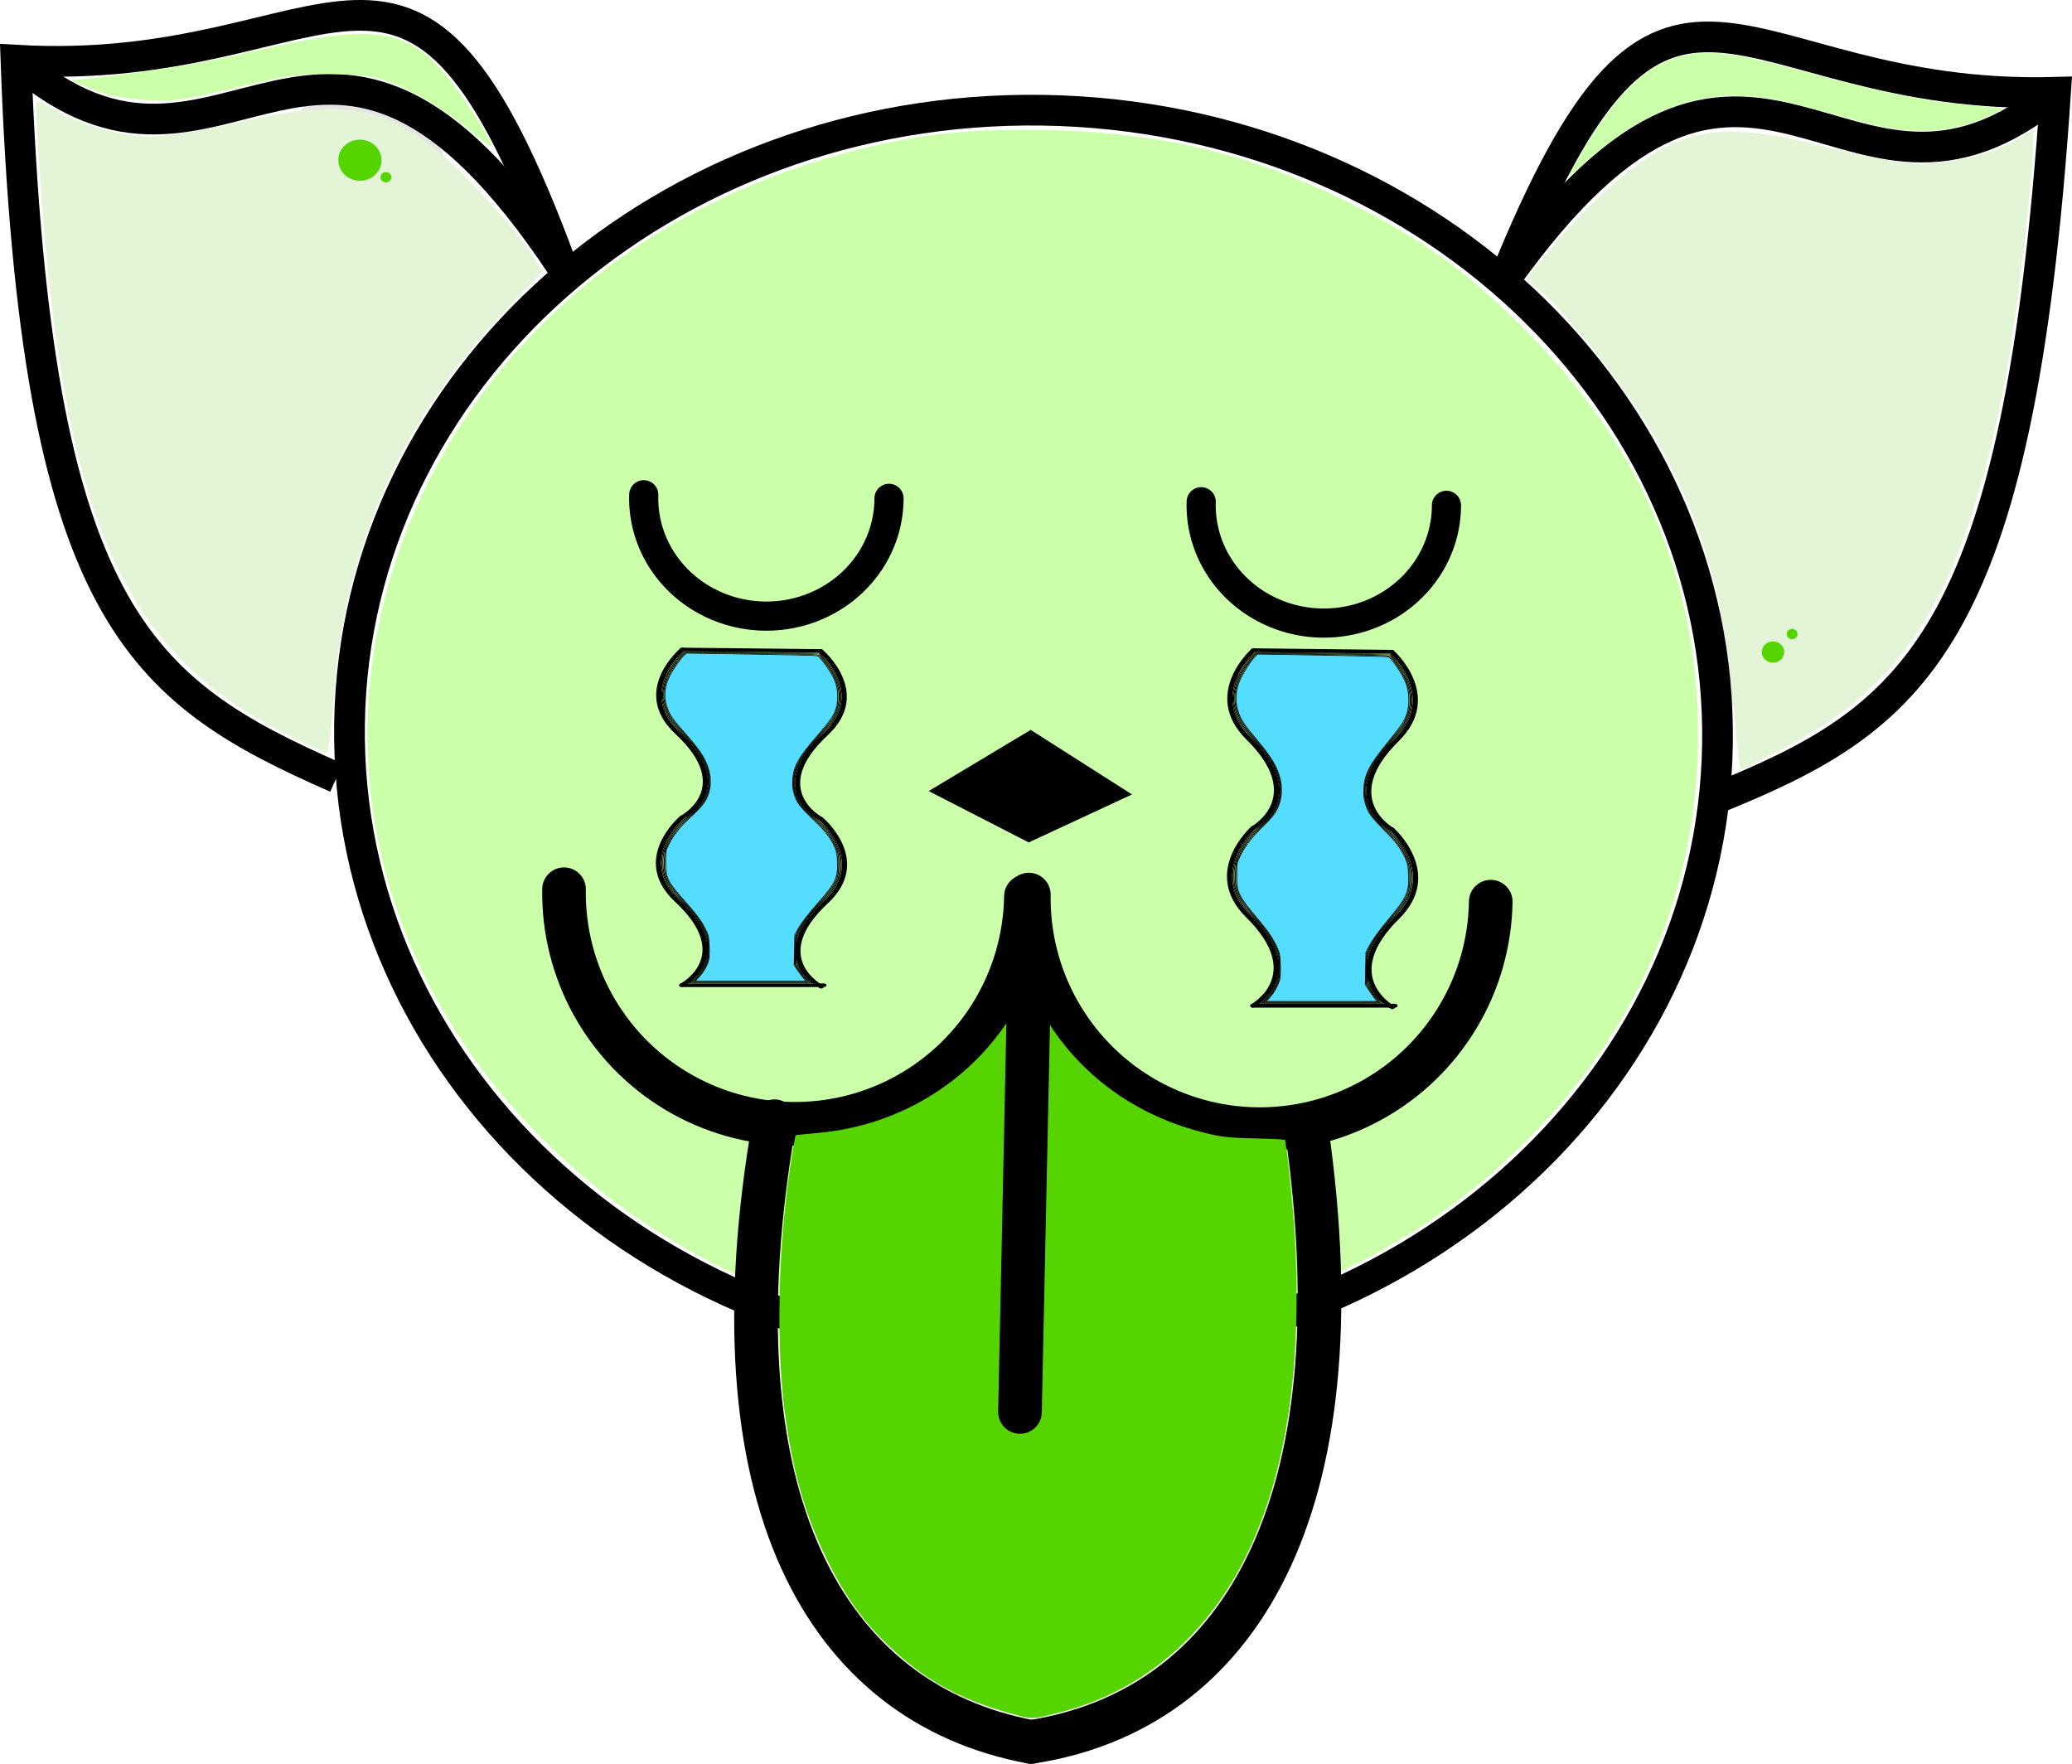
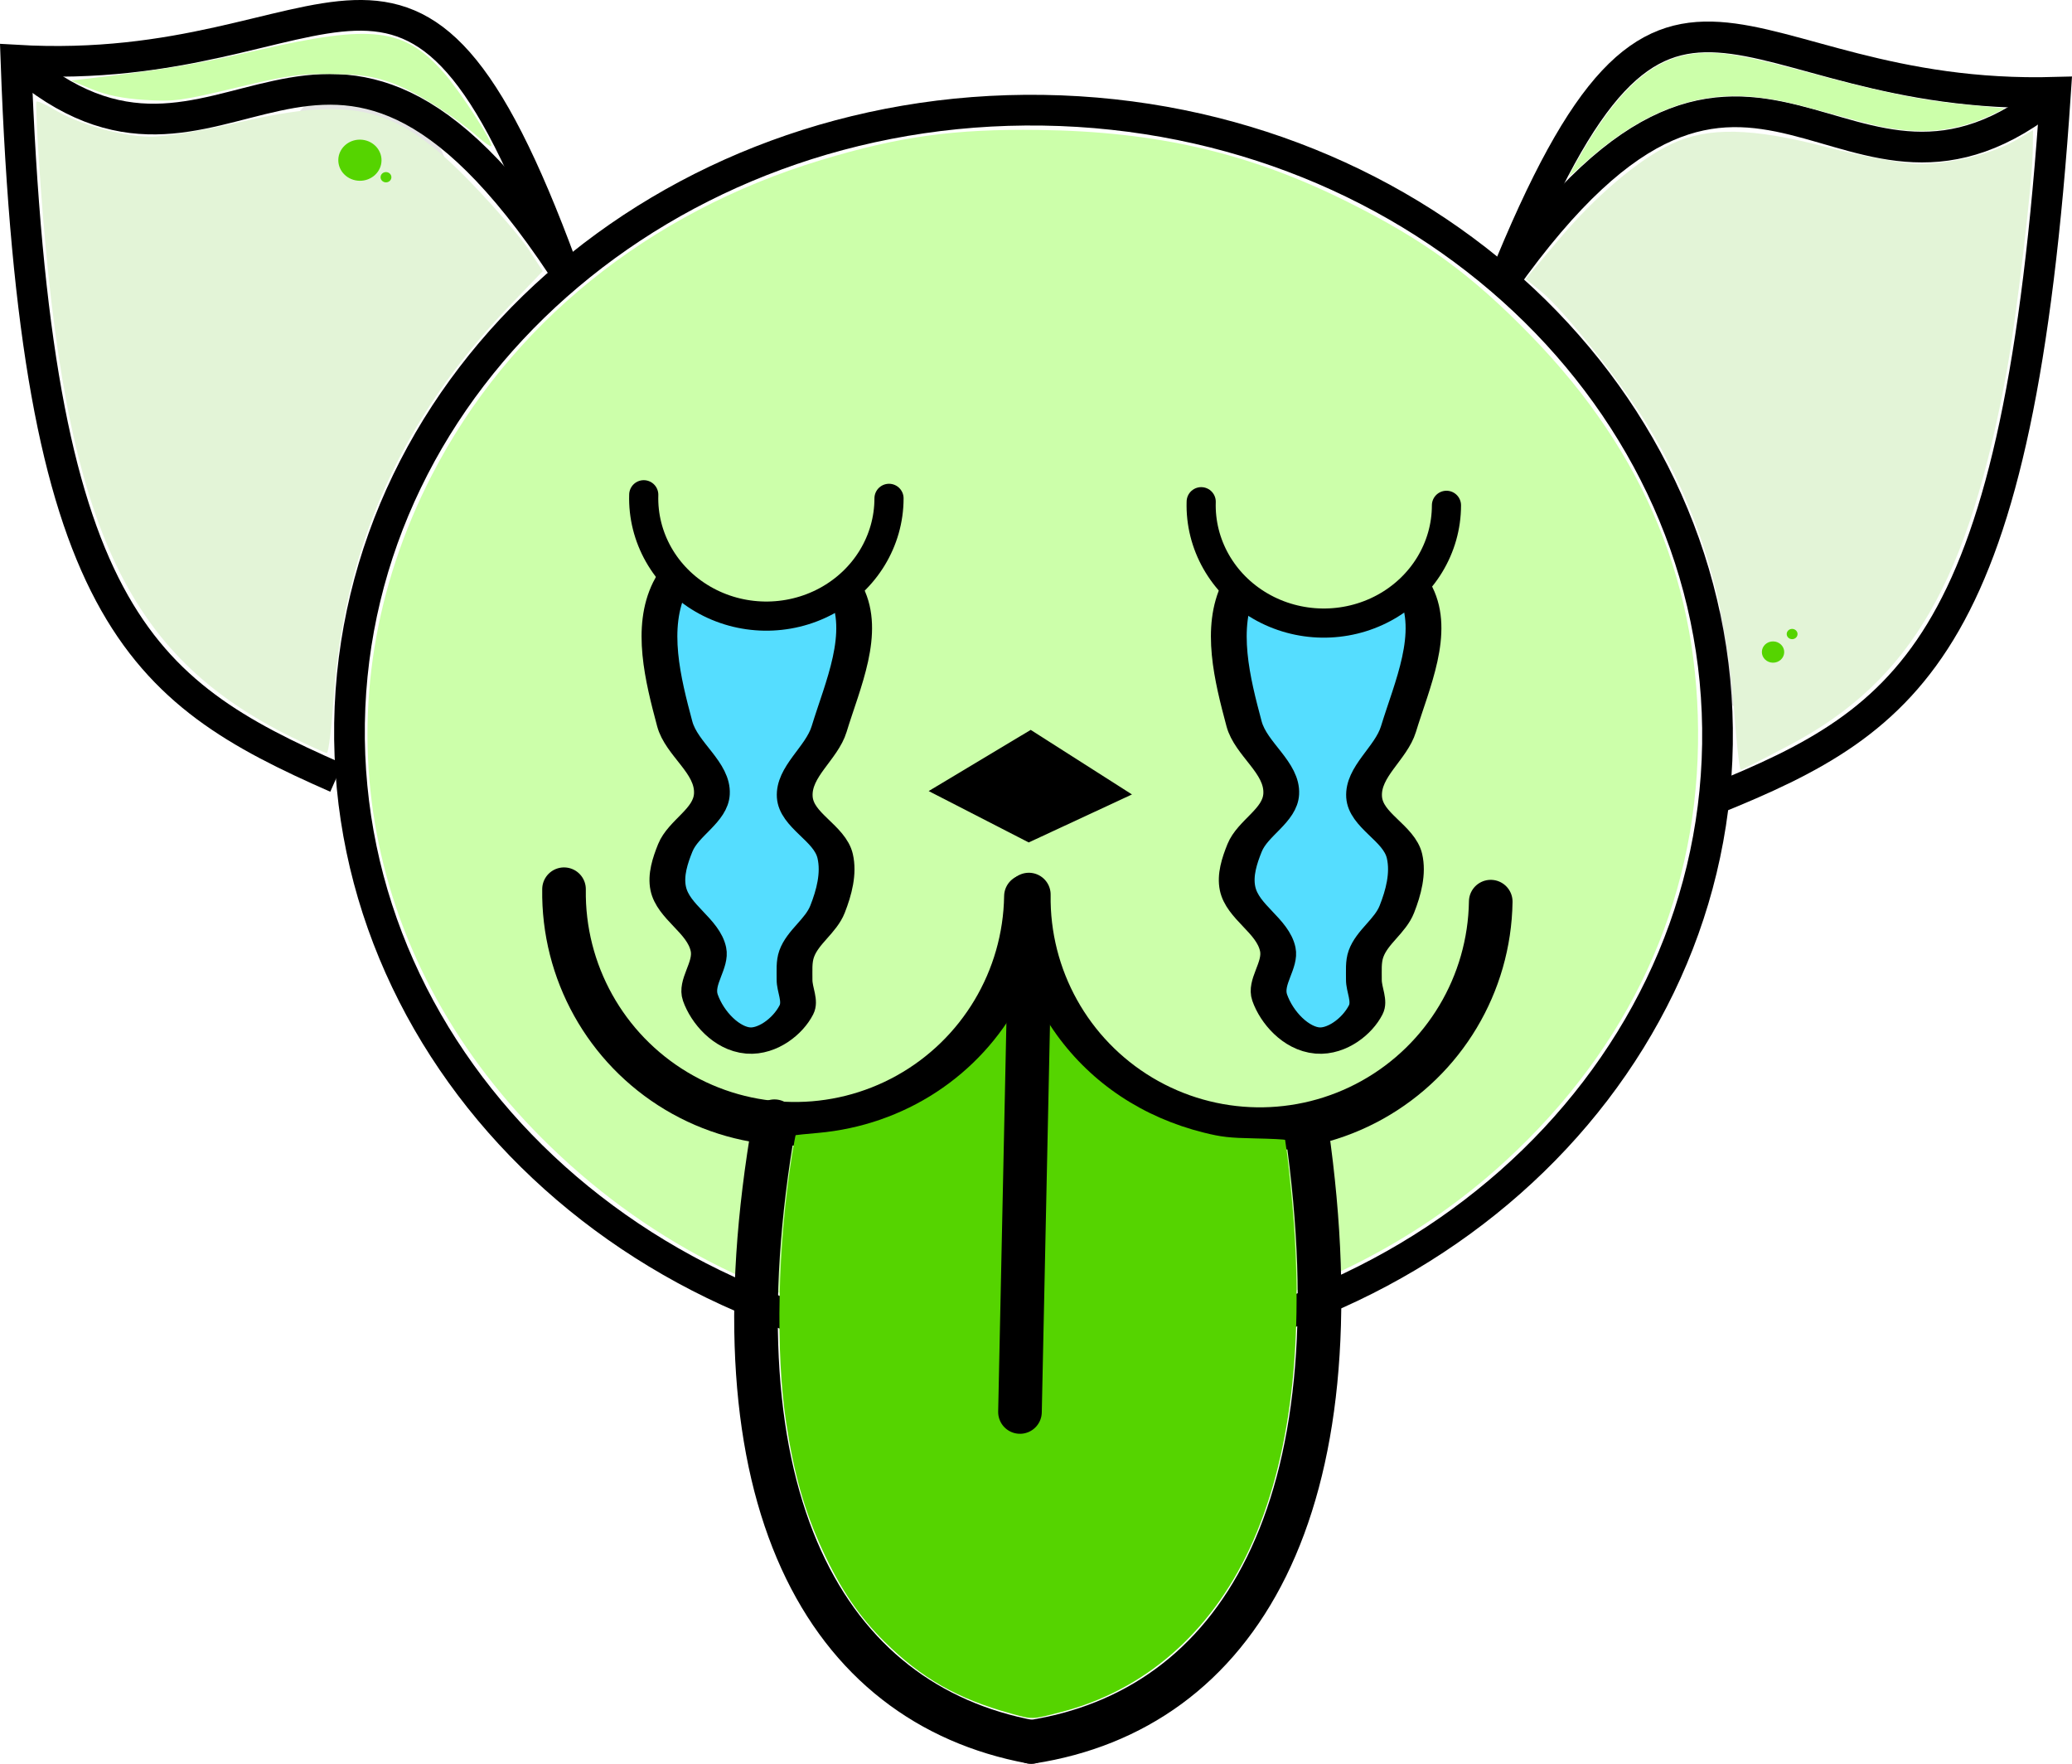
<svg xmlns="http://www.w3.org/2000/svg" width="107.13mm" height="91.177mm" viewBox="0 0 107.13 91.177" version="1.1" id="svg1">
  <defs id="defs1" />
  <g id="layer1" transform="translate(238.7592,-3.941021)">
    <flowRoot xml:space="preserve" id="flowRoot853" style="font-style:normal;font-variant:normal;font-weight:normal;font-stretch:normal;font-size:40px;line-height:0.5;font-family:'1960s Hippie';-inkscape-font-specification:'1960s Hippie';letter-spacing:0px;word-spacing:0px" transform="matrix(0.2645833,0,0,0.2645833,-112.9771,-29.10417)">
      <flowRegion id="flowRegion855">
        <rect id="rect857" width="274.571" height="200.127" x="33.838" y="87.649" />
      </flowRegion>
      <flowPara id="flowPara859" />
    </flowRoot>
    <path style="fill:#e3f4d7;fill-opacity:1;stroke:none;stroke-width:4.102;stroke-linecap:round;stroke-linejoin:bevel;stroke-miterlimit:4;stroke-dasharray:none;stroke-dashoffset:0;stroke-opacity:1" d="" id="path1204" transform="matrix(0.2645833,0,0,0.2645833,-107.706,-25.08613)" />
    <g id="g1942">
      <g transform="translate(-2.978565,2.363323)" id="g1857" />
      <g id="g2183">
        <g transform="rotate(0.8781351,-100.7076,-2592.025)" id="g1843-5" style="stroke:#e5e5e5;stroke-width:5.821;stroke-miterlimit:4;stroke-dasharray:none;stroke-opacity:1">
          <g id="g1345-4" transform="matrix(1.196076,0,0,1.196076,20.62541,-77.56959)" style="stroke:#e5e5e5;stroke-width:4.867;stroke-miterlimit:4;stroke-dasharray:none;stroke-opacity:1">
            <ellipse ry="0.222" rx="0.234" cy="95.875" cx="-105.706" id="path1238-1-4-8-9" style="fill:#55d400;fill-opacity:1;stroke:#e5e5e5;stroke-width:4.867;stroke-linecap:round;stroke-linejoin:bevel;stroke-miterlimit:4;stroke-dasharray:none;stroke-dashoffset:0;stroke-opacity:1" />
            <ellipse ry="0.46" rx="0.483" cy="96.666" cx="-106.519" id="path1238-1-4-9-7-2" style="fill:#55d400;fill-opacity:1;stroke:#e5e5e5;stroke-width:4.867;stroke-linecap:round;stroke-linejoin:bevel;stroke-miterlimit:4;stroke-dasharray:none;stroke-dashoffset:0;stroke-opacity:1" />
          </g>
          <g id="g1345-0-5" transform="matrix(1.196076,0,0,1.196076,-52.431,-100.0673)" style="stroke:#e5e5e5;stroke-width:4.867;stroke-miterlimit:4;stroke-dasharray:none;stroke-opacity:1">
            <ellipse ry="0.889" rx="0.934" cy="95.157" cx="-106.844" id="path1238-1-5-4-7" style="fill:#55d400;fill-opacity:1;stroke:#e5e5e5;stroke-width:4.867;stroke-linecap:round;stroke-linejoin:bevel;stroke-miterlimit:4;stroke-dasharray:none;stroke-dashoffset:0;stroke-opacity:1" />
            <ellipse ry="0.222" rx="0.234" cy="95.875" cx="-105.706" id="path1238-1-4-8-8-4" style="fill:#55d400;fill-opacity:1;stroke:#e5e5e5;stroke-width:4.867;stroke-linecap:round;stroke-linejoin:bevel;stroke-miterlimit:4;stroke-dasharray:none;stroke-dashoffset:0;stroke-opacity:1" />
          </g>
        </g>
        <path style="fill:#e3f4d7;fill-opacity:1;stroke:none;stroke-width:1.535;stroke-linecap:round;stroke-linejoin:bevel;stroke-miterlimit:4;stroke-dasharray:none;stroke-dashoffset:0;stroke-opacity:1" d="m -149.129,40.339 c -0.402,-5.422 -1.818,-10.056 -4.366,-14.289 -1.336,-2.219 -4.416,-6.101 -5.593,-7.05 l -0.789,-0.636 1.7,-2.021 c 1.915,-2.276 4.127,-4.153 5.848,-4.964 1.879,-0.885 4.159,-0.839 7.993,0.162 1.776,0.463 3.902,0.853 4.726,0.865 1.686,0.026 3.874,-0.506 5.128,-1.246 l 0.839,-0.495 -0.017,1.136 c -0.025,1.651 -0.851,8.62 -1.338,11.293 -1.987,10.905 -4.945,16.022 -11.18,19.336 -1.351,0.718 -2.511,1.305 -2.578,1.304 -0.067,-0.001 -0.235,-1.529 -0.373,-3.395 z" id="path1186" />
        <path style="fill:#e3f4d7;fill-opacity:1;stroke:none;stroke-width:1.535;stroke-linecap:round;stroke-linejoin:bevel;stroke-miterlimit:4;stroke-dasharray:none;stroke-dashoffset:0;stroke-opacity:1" d="m -223.646,42.064 c -8.666,-4.263 -11.744,-11.006 -13.012,-28.501 -0.17,-2.352 -0.268,-4.316 -0.217,-4.366 0.051,-0.05 0.478,0.141 0.949,0.423 1.248,0.749 3.431,1.364 4.925,1.387 0.717,0.011 2.744,-0.315 4.506,-0.724 6.134,-1.424 8.306,-0.85 12.206,3.223 1.194,1.247 2.49,2.758 2.881,3.358 l 0.711,1.091 -1.756,1.835 c -5.51,5.756 -8.483,12.362 -9.038,20.079 -0.119,1.651 -0.285,3.002 -0.368,3 -0.084,-0.001 -0.887,-0.364 -1.785,-0.806 z" id="path1184" />
        <path style="fill:#ccffaa;fill-opacity:1;stroke:none;stroke-width:1.535;stroke-linecap:round;stroke-linejoin:bevel;stroke-miterlimit:4;stroke-dasharray:none;stroke-dashoffset:0;stroke-opacity:1" d="m -191.758,72.617 c -7.372,-1.31 -13.772,-4.627 -18.98,-9.834 -9.487,-9.487 -11.675,-22.666 -5.691,-34.284 4.008,-7.782 11.17,-13.578 20.126,-16.286 4.034,-1.22 6.862,-1.611 11.239,-1.555 6.128,0.078 10.893,1.186 15.959,3.709 3.985,1.985 6.416,3.757 9.494,6.921 5.937,6.103 8.769,13.027 8.645,21.135 -0.126,8.244 -3.556,15.66 -9.964,21.542 -4.692,4.307 -10.565,7.213 -17.408,8.615 -2.71,0.555 -10.39,0.577 -13.42,0.038 z" id="path1182" />
        <ellipse style="fill:none;fill-opacity:1;stroke:#000000;stroke-width:1.587;stroke-linecap:round;stroke-linejoin:bevel;stroke-miterlimit:4;stroke-dasharray:none;stroke-dashoffset:0;stroke-opacity:1" id="path1069" cx="-184.66" cy="44.705" rx="35.368" ry="32.234" transform="rotate(0.8781351)" />
        <g id="g1151" transform="rotate(0.8781351,-498.2319,-180.32)">
          <path id="path1145" d="m -217.955,39.874 c -10.276,-4.336 -15.677,-8.247 -17.139,-36.835 16.903,0.741 20.197,-11.03 28.394,10.232" style="fill:none;stroke:#000000;stroke-width:1.587;stroke-linecap:butt;stroke-linejoin:miter;stroke-miterlimit:4;stroke-dasharray:none;stroke-opacity:1" />
          <path id="path1147" d="M -206.7,13.271 C -219.536,-5.404 -224.088,12.429 -235.094,3.039" style="fill:none;stroke:#000000;stroke-width:1.587;stroke-linecap:butt;stroke-linejoin:miter;stroke-miterlimit:4;stroke-dasharray:none;stroke-opacity:1" />
        </g>
        <g transform="matrix(-0.9998826,-0.01532575,-0.01532575,0.9998826,-367.4987,2.071531)" id="g1151-0">
          <path id="path1145-0" d="m -217.955,39.874 c -10.276,-4.336 -15.677,-8.247 -17.139,-36.835 16.903,0.741 20.197,-11.03 28.394,10.232" style="fill:none;stroke:#000000;stroke-width:1.587;stroke-linecap:butt;stroke-linejoin:miter;stroke-miterlimit:4;stroke-dasharray:none;stroke-opacity:1" />
          <path id="path1147-4" d="M -206.7,13.271 C -219.536,-5.404 -224.088,12.429 -235.094,3.039" style="fill:none;stroke:#000000;stroke-width:1.587;stroke-linecap:butt;stroke-linejoin:miter;stroke-miterlimit:4;stroke-dasharray:none;stroke-opacity:1" />
        </g>
        <g id="g1202" transform="rotate(0.8781351,-630.2793,-373.2758)">
          <path d="m -179.276,43.412 a 11.943,11.943 0 0 1 -5.971,10.343 11.943,11.943 0 0 1 -11.943,0 11.943,11.943 0 0 1 -5.971,-10.343" id="path960-93" style="fill:#ccffaa;fill-opacity:1;stroke:#000000;stroke-width:2.255;stroke-linecap:round;stroke-linejoin:bevel;stroke-miterlimit:4;stroke-dasharray:none;stroke-dashoffset:0;stroke-opacity:1" />
          <path d="m -155.242,43.32 a 11.943,11.943 0 0 1 -5.971,10.343 11.943,11.943 0 0 1 -11.943,0 11.943,11.943 0 0 1 -5.971,-10.343" id="path960-9-3" style="fill:#ccffaa;fill-opacity:1;stroke:#000000;stroke-width:2.255;stroke-linecap:round;stroke-linejoin:bevel;stroke-miterlimit:4;stroke-dasharray:none;stroke-dashoffset:0;stroke-opacity:1" />
          <path id="path1135" d="m -183.844,38.023 4.684,-2.906 4.737,2.918 -4.75,2.297 z" style="fill:#000000;stroke:#000000;stroke-width:0.528;stroke-linecap:butt;stroke-linejoin:miter;stroke-miterlimit:4;stroke-dasharray:none;stroke-opacity:1" />
          <g id="g1215" transform="translate(0.09043826,-0.6330698)">
            <path style="fill:#55d400;fill-opacity:1;stroke:none;stroke-width:0.385;stroke-linecap:round;stroke-linejoin:bevel;stroke-miterlimit:4;stroke-dasharray:none;stroke-dashoffset:0;stroke-opacity:1" d="m -179.5,86.297 c -2.757,-0.713 -4.637,-1.744 -6.586,-3.609 -1.327,-1.27 -2.326,-2.696 -3.277,-4.68 -0.963,-2.009 -1.532,-3.892 -1.98,-6.558 -0.619,-3.679 -0.581,-9.205 0.093,-13.856 0.08,-0.553 0.156,-1.013 0.168,-1.021 0.013,-0.009 0.531,-0.068 1.153,-0.133 4.461,-0.464 8.327,-3.08 10.344,-6.999 0.406,-0.789 0.426,-0.811 0.519,-0.566 0.166,0.438 0.875,1.604 1.402,2.308 1.868,2.496 4.527,4.202 7.691,4.938 0.904,0.21 1.311,0.25 2.634,0.256 0.861,0.004 1.566,0.029 1.566,0.056 3.8e-4,0.026 0.043,0.308 0.096,0.626 0.052,0.318 0.18,1.358 0.285,2.312 0.814,7.424 0.173,13.59 -1.896,18.223 -1.963,4.397 -5.337,7.412 -9.612,8.588 -1.521,0.418 -1.443,0.415 -2.601,0.115 z" id="path1027-5" />
            <path style="fill:none;stroke:#000000;stroke-width:2.255;stroke-linecap:round;stroke-linejoin:miter;stroke-miterlimit:4;stroke-dasharray:none;stroke-opacity:1" d="m -164.669,55.87 c 3.127,19.652 -3.147,30.069 -13.76,31.879" id="path977-1-8" />
            <path style="fill:none;stroke:#000000;stroke-width:2.255;stroke-linecap:round;stroke-linejoin:miter;stroke-miterlimit:4;stroke-dasharray:none;stroke-opacity:1" d="m -192.188,55.87 c -3.127,19.652 3.147,30.069 13.76,31.879" id="path977-1-9-0" />
          </g>
          <path id="path1002-6" d="m -179.039,46.775 -0.136,23.296" style="fill:none;stroke:#000000;stroke-width:2.255;stroke-linecap:round;stroke-linejoin:miter;stroke-miterlimit:4;stroke-dasharray:none;stroke-opacity:1" />
        </g>
+         <g id="g1" transform="matrix(0.9998826,0.0112859,-0.01532575,0.7363141,53.6373,-11.83389)">
+           <path style="fill:#55ddff;fill-opacity:1;stroke:#000000;stroke-width:1.85;stroke-linecap:round;stroke-linejoin:bevel;stroke-miterlimit:4;stroke-dasharray:none;stroke-dashoffset:0;stroke-opacity:1" d="m -254.756,95.359 c -0.294,-1.075 0.559,-2.272 0.368,-3.387 -0.286,-1.666 -1.862,-2.574 -2.145,-4.241 -0.16,-0.942 0.069,-1.959 0.322,-2.857 0.399,-1.417 1.795,-2.284 1.834,-3.805 0.047,-1.858 -1.617,-3.111 -1.997,-4.902 -0.657,-3.09 -1.395,-6.72 -0.395,-9.614 0.673,-1.948 2.236,-3.701 3.822,-3.83 2.011,-0.163 4.361,1.592 5.296,4.028 1.108,2.887 -0.086,6.556 -0.735,9.668 -0.356,1.708 -1.816,3.016 -1.703,4.79 0.106,1.671 1.848,2.49 2.152,4.118 0.228,1.221 -0.017,2.563 -0.338,3.738 -0.323,1.186 -1.25,1.955 -1.547,3.154 -0.142,0.573 -0.086,1.209 -0.082,1.815 0.006,0.707 0.356,1.481 0.129,2.114 -0.429,1.199 -1.478,2.289 -2.462,2.193 -1.107,-0.108 -2.133,-1.567 -2.52,-2.983 z" id="path1" />
+         </g>
        <path style="fill:#ccffaa;fill-opacity:1;stroke:none;stroke-width:1.085;stroke-linecap:round;stroke-linejoin:bevel;stroke-miterlimit:4;stroke-dasharray:none;stroke-dashoffset:0;stroke-opacity:1" d="m -214.053,11.016 c -1.245,-1.099 -3.248,-2.356 -4.435,-2.784 -0.97,-0.35 -1.594,-0.443 -3.112,-0.464 -1.644,-0.023 -2.311,0.073 -4.968,0.71 -2.798,0.672 -3.214,0.727 -4.713,0.628 -1.145,-0.076 -1.972,-0.244 -2.723,-0.553 l -1.079,-0.445 1.087,-0.13 c 3.953,-0.472 5.36,-0.71 8.645,-1.459 5.84,-1.333 7.489,-1.131 9.522,1.163 0.858,0.968 2.611,3.677 2.469,3.815 -0.039,0.038 -0.351,-0.179 -0.694,-0.482 z" id="path1206" />
        <path style="fill:#ccffaa;fill-opacity:1;stroke:none;stroke-width:0.384;stroke-linecap:round;stroke-linejoin:bevel;stroke-miterlimit:4;stroke-dasharray:none;stroke-dashoffset:0;stroke-opacity:1" d="m -157.636,13.047 c 7e-4,-0.029 0.203,-0.409 0.45,-0.845 2.006,-3.545 3.757,-5.169 5.894,-5.467 1.338,-0.186 2.529,0.007 6.24,1.013 3.683,0.998 5.868,1.431 8.257,1.635 0.545,0.047 1.148,0.103 1.341,0.125 l 0.351,0.04 -0.419,0.208 c -1.973,0.978 -3.788,1.188 -6.093,0.704 -0.356,-0.075 -1.467,-0.363 -2.47,-0.642 -2.133,-0.592 -2.867,-0.752 -3.977,-0.865 -3.066,-0.311 -5.915,0.81 -8.847,3.481 -0.401,0.366 -0.729,0.641 -0.728,0.612 z" id="path1210" />
-         <path d="m -192.794,29.703 a 6.342,6.088 0 0 1 -3.227,5.303 6.342,6.088 0 0 1 -6.397,-0.094 6.342,6.088 0 0 1 -3.057,-5.395" id="path918" style="fill:none;fill-opacity:1;stroke:#000000;stroke-width:1.507;stroke-linecap:round;stroke-linejoin:bevel;stroke-miterlimit:8.5;stroke-dasharray:none;stroke-dashoffset:0;stroke-opacity:1" />
-         <g transform="matrix(0.9998826,0.01066,-0.01532575,0.6954795,53.54596,-9.133464)" id="g1038">
-           <g id="g974" transform="translate(-15.53565,8.945417)">
-             <path id="path920-0-2" d="m -233.28,62.05 c 0,0 2.609,3.051 0.355,6.182 -3.054,4.203 -0.148,6.294 -0.148,6.294 v 0" style="fill:none;stroke:#000000;stroke-width:0.265px;stroke-linecap:round;stroke-linejoin:miter;stroke-opacity:1" />
-             <path id="path920-0-2-5" d="m -233.073,74.526 c 0,0 2.609,3.051 0.355,6.182 -3.054,4.203 -0.148,6.294 -0.148,6.294 v 0" style="fill:none;stroke:#000000;stroke-width:0.265;stroke-linecap:round;stroke-linejoin:miter;stroke-miterlimit:4;stroke-dasharray:none;stroke-opacity:1" />
-           </g>
-           <g transform="matrix(-0.9995302,0.0306479,0.0306479,0.9995302,-491.0402,16.12537)" id="g974-4">
-             <path id="path920-0-2-0" d="m -233.28,62.05 c 0,0 2.609,3.051 0.355,6.182 -3.054,4.203 -0.148,6.294 -0.148,6.294 v 0" style="fill:none;stroke:#000000;stroke-width:0.265px;stroke-linecap:round;stroke-linejoin:miter;stroke-opacity:1" />
-             <path id="path920-0-2-5-5" d="m -233.073,74.526 c 0,0 2.609,3.051 0.355,6.182 -3.054,4.203 -0.148,6.294 -0.148,6.294 v 0" style="fill:none;stroke:#000000;stroke-width:0.265;stroke-linecap:round;stroke-linejoin:miter;stroke-miterlimit:4;stroke-dasharray:none;stroke-opacity:1" />
-           </g>
-           <path style="fill:none;stroke:#000000;stroke-width:0.265px;stroke-linecap:round;stroke-linejoin:miter;stroke-opacity:1" d="m -255.968,70.997 7.152,-0.001" id="path997" />
-           <path style="fill:none;stroke:#000000;stroke-width:0.265px;stroke-linecap:round;stroke-linejoin:miter;stroke-opacity:1" d="m -255.617,95.95 7.351,-0.113" id="path999" />
-           <path style="fill:none;fill-opacity:1;stroke:#000000;stroke-width:0.047;stroke-linecap:round;stroke-linejoin:bevel;stroke-miterlimit:4;stroke-dasharray:none;stroke-dashoffset:0;stroke-opacity:1" d="m -255.073,95.593 c 0.246,-0.298 0.45,-0.682 0.596,-1.124 0.119,-0.359 0.138,-0.493 0.148,-1.044 0.009,-0.483 -0.009,-0.725 -0.076,-1.028 -0.196,-0.891 -0.654,-1.797 -1.443,-2.855 -1.115,-1.496 -1.252,-3.224 -0.397,-4.999 0.266,-0.551 0.415,-0.776 0.791,-1.188 1.087,-1.191 1.271,-2.816 0.513,-4.516 -0.234,-0.525 -0.379,-0.765 -1.006,-1.669 -0.695,-1.002 -0.909,-1.52 -1.021,-2.473 -0.046,-0.393 0.026,-1.105 0.165,-1.628 0.12,-0.453 0.627,-1.55 0.821,-1.776 l 0.128,-0.149 3.485,0.006 c 1.917,0.003 3.488,0.009 3.491,0.012 0.075,0.067 0.449,0.693 0.612,1.025 0.707,1.439 0.746,2.869 0.114,4.165 -0.064,0.131 -0.334,0.571 -0.602,0.979 -1.218,1.859 -1.534,3.316 -1.024,4.725 0.187,0.516 0.387,0.832 0.814,1.282 1.24,1.31 1.762,3.246 1.291,4.79 -0.143,0.469 -0.419,1.007 -0.808,1.579 -0.63,0.924 -0.918,1.508 -1.165,2.357 -0.113,0.39 -0.122,0.485 -0.112,1.218 0.01,0.752 0.018,0.815 0.147,1.167 0.15,0.409 0.356,0.789 0.572,1.055 l 0.141,0.173 -3.164,0.049 -3.164,0.049 z" id="path1003" />
-           <path style="fill:none;fill-opacity:1;stroke:#000000;stroke-width:0.047;stroke-linecap:round;stroke-linejoin:bevel;stroke-miterlimit:4;stroke-dasharray:none;stroke-dashoffset:0;stroke-opacity:1" d="m -254.944,95.49 c 0.101,-0.132 0.256,-0.398 0.344,-0.592 0.258,-0.567 0.308,-0.841 0.297,-1.66 -0.008,-0.629 -0.025,-0.778 -0.127,-1.121 -0.242,-0.808 -0.585,-1.471 -1.262,-2.439 -0.781,-1.117 -1.024,-1.774 -1.039,-2.812 -0.01,-0.734 0.076,-1.194 0.358,-1.898 0.252,-0.629 0.495,-1.036 0.933,-1.558 0.789,-0.941 1.101,-1.913 0.971,-3.02 -0.115,-0.97 -0.459,-1.788 -1.248,-2.965 -0.29,-0.433 -0.595,-0.902 -0.677,-1.043 -0.343,-0.584 -0.588,-1.581 -0.538,-2.189 0.045,-0.551 0.152,-1.083 0.29,-1.448 0.195,-0.515 0.609,-1.339 0.731,-1.456 l 0.104,-0.1 3.452,0.008 c 1.898,0.004 3.459,0.016 3.467,0.025 0.07,0.079 0.312,0.493 0.506,0.866 0.654,1.261 0.795,2.457 0.427,3.628 -0.152,0.483 -0.203,0.58 -0.824,1.572 -0.787,1.255 -1.161,2.176 -1.254,3.086 -0.056,0.547 0.012,1.071 0.22,1.686 0.164,0.485 0.365,0.805 0.857,1.366 0.624,0.71 0.993,1.384 1.243,2.27 0.108,0.382 0.128,0.546 0.138,1.147 0.019,1.114 -0.154,1.611 -1.03,2.973 -0.516,0.803 -0.841,1.452 -1.043,2.088 -0.123,0.388 -0.126,0.427 -0.112,1.382 l 0.015,0.982 0.157,0.373 c 0.086,0.205 0.252,0.513 0.368,0.684 l 0.211,0.311 -3.06,0.047 -3.06,0.047 0.184,-0.24 z" id="path1005" />
-           <path style="fill:none;fill-opacity:1;stroke:#000000;stroke-width:0.047;stroke-linecap:round;stroke-linejoin:bevel;stroke-miterlimit:4;stroke-dasharray:none;stroke-dashoffset:0;stroke-opacity:1" d="m -254.873,95.467 c 0.217,-0.294 0.465,-0.853 0.548,-1.234 0.052,-0.241 0.061,-0.511 0.039,-1.135 -0.028,-0.801 -0.033,-0.829 -0.208,-1.314 -0.21,-0.581 -0.456,-1.063 -0.837,-1.641 -1.22,-1.85 -1.344,-2.173 -1.327,-3.457 0.009,-0.694 0.018,-0.76 0.174,-1.244 0.202,-0.627 0.497,-1.226 0.803,-1.633 0.616,-0.817 0.79,-1.077 0.937,-1.393 0.241,-0.522 0.335,-0.982 0.325,-1.6 -0.018,-1.189 -0.341,-2.021 -1.423,-3.67 -0.55,-0.838 -0.661,-1.045 -0.825,-1.541 -0.4,-1.204 -0.248,-2.352 0.499,-3.787 0.108,-0.208 0.241,-0.427 0.295,-0.487 l 0.099,-0.109 1.247,0.009 c 0.686,0.005 2.226,0.014 3.422,0.02 1.99,0.01 2.181,0.018 2.238,0.092 0.124,0.16 0.49,0.836 0.632,1.165 0.461,1.072 0.548,2.119 0.256,3.097 -0.15,0.503 -0.198,0.599 -0.813,1.62 -1.008,1.673 -1.308,2.512 -1.286,3.598 0.011,0.576 0.163,1.202 0.409,1.687 0.085,0.169 0.386,0.59 0.667,0.937 0.691,0.851 1.018,1.457 1.253,2.318 0.078,0.288 0.102,0.517 0.11,1.051 0.016,1.128 -0.111,1.52 -0.916,2.825 -0.552,0.895 -0.945,1.669 -1.116,2.199 -0.127,0.394 -0.129,0.414 -0.113,1.453 l 0.016,1.053 0.161,0.357 c 0.089,0.196 0.24,0.476 0.336,0.622 l 0.175,0.265 -2.969,0.046 -2.969,0.045 z" id="path1007" />
-           <path style="fill:#55ddff;fill-opacity:1;stroke:#000000;stroke-width:0.047;stroke-linecap:round;stroke-linejoin:bevel;stroke-miterlimit:4;stroke-dasharray:none;stroke-dashoffset:0;stroke-opacity:1" d="m -254.756,95.359 c 0.229,-0.354 0.447,-0.929 0.503,-1.321 0.025,-0.175 0.028,-0.626 0.008,-1.037 -0.032,-0.654 -0.051,-0.771 -0.19,-1.165 -0.227,-0.645 -0.459,-1.09 -1.038,-1.995 -1.025,-1.6 -1.105,-1.817 -1.121,-3.023 -0.011,-0.858 -0.01,-0.869 0.138,-1.312 0.234,-0.703 0.545,-1.293 1.033,-1.966 0.559,-0.769 0.725,-1.052 0.86,-1.462 0.284,-0.86 0.251,-1.827 -0.096,-2.821 -0.195,-0.559 -0.513,-1.155 -1.131,-2.116 -0.541,-0.842 -0.731,-1.205 -0.86,-1.645 -0.246,-0.834 -0.235,-1.619 0.033,-2.469 0.158,-0.502 0.572,-1.39 0.756,-1.626 l 0.105,-0.134 3.329,0.023 c 1.831,0.013 3.382,0.043 3.447,0.066 0.155,0.056 0.744,1.192 0.927,1.789 0.19,0.617 0.233,1.531 0.102,2.143 -0.118,0.551 -0.265,0.867 -0.907,1.963 -0.95,1.619 -1.218,2.332 -1.247,3.317 -0.013,0.42 0.005,0.667 0.069,0.981 0.154,0.75 0.277,0.973 1.265,2.287 0.414,0.55 0.728,1.141 0.907,1.707 0.106,0.335 0.137,0.542 0.164,1.07 0.06,1.198 -0.072,1.636 -0.923,3.055 -0.529,0.882 -0.871,1.549 -1.056,2.058 l -0.143,0.393 4e-4,1.123 4e-4,1.123 0.193,0.395 c 0.106,0.217 0.25,0.483 0.319,0.592 l 0.126,0.197 -2.875,0.044 -2.875,0.044 z" id="path1009" />
-         </g>
-         <path d="m -163.972,30.063 a 6.342,6.088 0 0 1 -3.227,5.303 6.342,6.088 0 0 1 -6.397,-0.094 6.342,6.088 0 0 1 -3.057,-5.395" id="path918-9" style="fill:none;fill-opacity:1;stroke:#000000;stroke-width:1.507;stroke-linecap:round;stroke-linejoin:bevel;stroke-miterlimit:8.5;stroke-dasharray:none;stroke-dashoffset:0;stroke-opacity:1" />
+         <path d="m -192.794,29.703 a 6.342,6.088 0 0 1 -3.227,5.303 6.342,6.088 0 0 1 -6.397,-0.094 6.342,6.088 0 0 1 -3.057,-5.395" id="path918" style="fill:#ccffaa;fill-opacity:1;stroke:#000000;stroke-width:1.507;stroke-linecap:round;stroke-linejoin:bevel;stroke-miterlimit:8.5;stroke-dasharray:none;stroke-dashoffset:0;stroke-opacity:1" />
        <g id="g1038-4" transform="matrix(0.9998826,0.0112859,-0.01532575,0.7363141,83.07424,-11.83389)">
-           <g id="g974-6" transform="translate(-15.53565,8.945417)">
-             <path id="path920-0-2-9" d="m -233.28,62.05 c 0,0 2.609,3.051 0.355,6.182 -3.054,4.203 -0.148,6.294 -0.148,6.294 v 0" style="fill:none;stroke:#000000;stroke-width:0.265px;stroke-linecap:round;stroke-linejoin:miter;stroke-opacity:1" />
-             <path id="path920-0-2-5-2" d="m -233.073,74.526 c 0,0 2.609,3.051 0.355,6.182 -3.054,4.203 -0.148,6.294 -0.148,6.294 v 0" style="fill:none;stroke:#000000;stroke-width:0.265;stroke-linecap:round;stroke-linejoin:miter;stroke-miterlimit:4;stroke-dasharray:none;stroke-opacity:1" />
-           </g>
-           <g transform="matrix(-0.9995302,0.0306479,0.0306479,0.9995302,-491.0402,16.12537)" id="g974-4-2">
-             <path id="path920-0-2-0-4" d="m -233.28,62.05 c 0,0 2.609,3.051 0.355,6.182 -3.054,4.203 -0.148,6.294 -0.148,6.294 v 0" style="fill:none;stroke:#000000;stroke-width:0.265px;stroke-linecap:round;stroke-linejoin:miter;stroke-opacity:1" />
-             <path id="path920-0-2-5-5-7" d="m -233.073,74.526 c 0,0 2.609,3.051 0.355,6.182 -3.054,4.203 -0.148,6.294 -0.148,6.294 v 0" style="fill:none;stroke:#000000;stroke-width:0.265;stroke-linecap:round;stroke-linejoin:miter;stroke-miterlimit:4;stroke-dasharray:none;stroke-opacity:1" />
-           </g>
-           <path style="fill:none;stroke:#000000;stroke-width:0.265px;stroke-linecap:round;stroke-linejoin:miter;stroke-opacity:1" d="m -255.968,70.997 7.152,-0.001" id="path997-7" />
-           <path style="fill:none;stroke:#000000;stroke-width:0.265px;stroke-linecap:round;stroke-linejoin:miter;stroke-opacity:1" d="m -255.617,95.95 7.351,-0.113" id="path999-5" />
-           <path style="fill:none;fill-opacity:1;stroke:#000000;stroke-width:0.047;stroke-linecap:round;stroke-linejoin:bevel;stroke-miterlimit:4;stroke-dasharray:none;stroke-dashoffset:0;stroke-opacity:1" d="m -255.073,95.593 c 0.246,-0.298 0.45,-0.682 0.596,-1.124 0.119,-0.359 0.138,-0.493 0.148,-1.044 0.009,-0.483 -0.009,-0.725 -0.076,-1.028 -0.196,-0.891 -0.654,-1.797 -1.443,-2.855 -1.115,-1.496 -1.252,-3.224 -0.397,-4.999 0.266,-0.551 0.415,-0.776 0.791,-1.188 1.087,-1.191 1.271,-2.816 0.513,-4.516 -0.234,-0.525 -0.379,-0.765 -1.006,-1.669 -0.695,-1.002 -0.909,-1.52 -1.021,-2.473 -0.046,-0.393 0.026,-1.105 0.165,-1.628 0.12,-0.453 0.627,-1.55 0.821,-1.776 l 0.128,-0.149 3.485,0.006 c 1.917,0.003 3.488,0.009 3.491,0.012 0.075,0.067 0.449,0.693 0.612,1.025 0.707,1.439 0.746,2.869 0.114,4.165 -0.064,0.131 -0.334,0.571 -0.602,0.979 -1.218,1.859 -1.534,3.316 -1.024,4.725 0.187,0.516 0.387,0.832 0.814,1.282 1.24,1.31 1.762,3.246 1.291,4.79 -0.143,0.469 -0.419,1.007 -0.808,1.579 -0.63,0.924 -0.918,1.508 -1.165,2.357 -0.113,0.39 -0.122,0.485 -0.112,1.218 0.01,0.752 0.018,0.815 0.147,1.167 0.15,0.409 0.356,0.789 0.572,1.055 l 0.141,0.173 -3.164,0.049 -3.164,0.049 z" id="path1003-4" />
-           <path style="fill:none;fill-opacity:1;stroke:#000000;stroke-width:0.047;stroke-linecap:round;stroke-linejoin:bevel;stroke-miterlimit:4;stroke-dasharray:none;stroke-dashoffset:0;stroke-opacity:1" d="m -254.944,95.49 c 0.101,-0.132 0.256,-0.398 0.344,-0.592 0.258,-0.567 0.308,-0.841 0.297,-1.66 -0.008,-0.629 -0.025,-0.778 -0.127,-1.121 -0.242,-0.808 -0.585,-1.471 -1.262,-2.439 -0.781,-1.117 -1.024,-1.774 -1.039,-2.812 -0.01,-0.734 0.076,-1.194 0.358,-1.898 0.252,-0.629 0.495,-1.036 0.933,-1.558 0.789,-0.941 1.101,-1.913 0.971,-3.02 -0.115,-0.97 -0.459,-1.788 -1.248,-2.965 -0.29,-0.433 -0.595,-0.902 -0.677,-1.043 -0.343,-0.584 -0.588,-1.581 -0.538,-2.189 0.045,-0.551 0.152,-1.083 0.29,-1.448 0.195,-0.515 0.609,-1.339 0.731,-1.456 l 0.104,-0.1 3.452,0.008 c 1.898,0.004 3.459,0.016 3.467,0.025 0.07,0.079 0.312,0.493 0.506,0.866 0.654,1.261 0.795,2.457 0.427,3.628 -0.152,0.483 -0.203,0.58 -0.824,1.572 -0.787,1.255 -1.161,2.176 -1.254,3.086 -0.056,0.547 0.012,1.071 0.22,1.686 0.164,0.485 0.365,0.805 0.857,1.366 0.624,0.71 0.993,1.384 1.243,2.27 0.108,0.382 0.128,0.546 0.138,1.147 0.019,1.114 -0.154,1.611 -1.03,2.973 -0.516,0.803 -0.841,1.452 -1.043,2.088 -0.123,0.388 -0.126,0.427 -0.112,1.382 l 0.015,0.982 0.157,0.373 c 0.086,0.205 0.252,0.513 0.368,0.684 l 0.211,0.311 -3.06,0.047 -3.06,0.047 0.184,-0.24 z" id="path1005-8" />
-           <path style="fill:none;fill-opacity:1;stroke:#000000;stroke-width:0.047;stroke-linecap:round;stroke-linejoin:bevel;stroke-miterlimit:4;stroke-dasharray:none;stroke-dashoffset:0;stroke-opacity:1" d="m -254.873,95.467 c 0.217,-0.294 0.465,-0.853 0.548,-1.234 0.052,-0.241 0.061,-0.511 0.039,-1.135 -0.028,-0.801 -0.033,-0.829 -0.208,-1.314 -0.21,-0.581 -0.456,-1.063 -0.837,-1.641 -1.22,-1.85 -1.344,-2.173 -1.327,-3.457 0.009,-0.694 0.018,-0.76 0.174,-1.244 0.202,-0.627 0.497,-1.226 0.803,-1.633 0.616,-0.817 0.79,-1.077 0.937,-1.393 0.241,-0.522 0.335,-0.982 0.325,-1.6 -0.018,-1.189 -0.341,-2.021 -1.423,-3.67 -0.55,-0.838 -0.661,-1.045 -0.825,-1.541 -0.4,-1.204 -0.248,-2.352 0.499,-3.787 0.108,-0.208 0.241,-0.427 0.295,-0.487 l 0.099,-0.109 1.247,0.009 c 0.686,0.005 2.226,0.014 3.422,0.02 1.99,0.01 2.181,0.018 2.238,0.092 0.124,0.16 0.49,0.836 0.632,1.165 0.461,1.072 0.548,2.119 0.256,3.097 -0.15,0.503 -0.198,0.599 -0.813,1.62 -1.008,1.673 -1.308,2.512 -1.286,3.598 0.011,0.576 0.163,1.202 0.409,1.687 0.085,0.169 0.386,0.59 0.667,0.937 0.691,0.851 1.018,1.457 1.253,2.318 0.078,0.288 0.102,0.517 0.11,1.051 0.016,1.128 -0.111,1.52 -0.916,2.825 -0.552,0.895 -0.945,1.669 -1.116,2.199 -0.127,0.394 -0.129,0.414 -0.113,1.453 l 0.016,1.053 0.161,0.357 c 0.089,0.196 0.24,0.476 0.336,0.622 l 0.175,0.265 -2.969,0.046 -2.969,0.045 z" id="path1007-1" />
-           <path style="fill:#55ddff;fill-opacity:1;stroke:#000000;stroke-width:0.047;stroke-linecap:round;stroke-linejoin:bevel;stroke-miterlimit:4;stroke-dasharray:none;stroke-dashoffset:0;stroke-opacity:1" d="m -254.756,95.359 c 0.229,-0.354 0.447,-0.929 0.503,-1.321 0.025,-0.175 0.028,-0.626 0.008,-1.037 -0.032,-0.654 -0.051,-0.771 -0.19,-1.165 -0.227,-0.645 -0.459,-1.09 -1.038,-1.995 -1.025,-1.6 -1.105,-1.817 -1.121,-3.023 -0.011,-0.858 -0.01,-0.869 0.138,-1.312 0.234,-0.703 0.545,-1.293 1.033,-1.966 0.559,-0.769 0.725,-1.052 0.86,-1.462 0.284,-0.86 0.251,-1.827 -0.096,-2.821 -0.195,-0.559 -0.513,-1.155 -1.131,-2.116 -0.541,-0.842 -0.731,-1.205 -0.86,-1.645 -0.246,-0.834 -0.235,-1.619 0.033,-2.469 0.158,-0.502 0.572,-1.39 0.756,-1.626 l 0.105,-0.134 3.329,0.023 c 1.831,0.013 3.382,0.043 3.447,0.066 0.155,0.056 0.744,1.192 0.927,1.789 0.19,0.617 0.233,1.531 0.102,2.143 -0.118,0.551 -0.265,0.867 -0.907,1.963 -0.95,1.619 -1.218,2.332 -1.247,3.317 -0.013,0.42 0.005,0.667 0.069,0.981 0.154,0.75 0.277,0.973 1.265,2.287 0.414,0.55 0.728,1.141 0.907,1.707 0.106,0.335 0.137,0.542 0.164,1.07 0.06,1.198 -0.072,1.636 -0.923,3.055 -0.529,0.882 -0.871,1.549 -1.056,2.058 l -0.143,0.393 4e-4,1.123 4e-4,1.123 0.193,0.395 c 0.106,0.217 0.25,0.483 0.319,0.592 l 0.126,0.197 -2.875,0.044 -2.875,0.044 z" id="path1009-2" />
+           <path style="fill:#55ddff;fill-opacity:1;stroke:#000000;stroke-width:1.85;stroke-linecap:round;stroke-linejoin:bevel;stroke-miterlimit:4;stroke-dasharray:none;stroke-dashoffset:0;stroke-opacity:1" d="m -254.756,95.359 c -0.294,-1.075 0.559,-2.272 0.368,-3.387 -0.286,-1.666 -1.862,-2.574 -2.145,-4.241 -0.16,-0.942 0.069,-1.959 0.322,-2.857 0.399,-1.417 1.795,-2.284 1.834,-3.805 0.047,-1.858 -1.617,-3.111 -1.997,-4.902 -0.657,-3.09 -1.395,-6.72 -0.395,-9.614 0.673,-1.948 2.236,-3.701 3.822,-3.83 2.011,-0.163 4.361,1.592 5.296,4.028 1.108,2.887 -0.086,6.556 -0.735,9.668 -0.356,1.708 -1.816,3.016 -1.703,4.79 0.106,1.671 1.848,2.49 2.152,4.118 0.228,1.221 -0.017,2.563 -0.338,3.738 -0.323,1.186 -1.25,1.955 -1.547,3.154 -0.142,0.573 -0.086,1.209 -0.082,1.815 0.006,0.707 0.356,1.481 0.129,2.114 -0.429,1.199 -1.478,2.289 -2.462,2.193 -1.107,-0.108 -2.133,-1.567 -2.52,-2.983 z" id="path1009-2" />
        </g>
        <g transform="rotate(0.8781351,-100.7076,-2592.025)" id="g1843">
          <g id="g1345" transform="matrix(1.196076,0,0,1.196076,20.62541,-77.56959)">
            <ellipse ry="0.222" rx="0.234" cy="95.875" cx="-105.706" id="path1238-1-4-8" style="fill:#55d400;fill-opacity:1;stroke:none;stroke-width:0.139;stroke-linecap:round;stroke-linejoin:bevel;stroke-miterlimit:4;stroke-dasharray:none;stroke-dashoffset:0;stroke-opacity:1" />
            <ellipse ry="0.46" rx="0.483" cy="96.666" cx="-106.519" id="path1238-1-4-9-7" style="fill:#55d400;fill-opacity:1;stroke:none;stroke-width:0.288;stroke-linecap:round;stroke-linejoin:bevel;stroke-miterlimit:4;stroke-dasharray:none;stroke-dashoffset:0;stroke-opacity:1" />
          </g>
          <g id="g1345-0" transform="matrix(1.196076,0,0,1.196076,-52.431,-100.0673)">
            <ellipse ry="0.889" rx="0.934" cy="95.157" cx="-106.844" id="path1238-1-5-4" style="fill:#55d400;fill-opacity:1;stroke:none;stroke-width:0.557;stroke-linecap:round;stroke-linejoin:bevel;stroke-miterlimit:4;stroke-dasharray:none;stroke-dashoffset:0;stroke-opacity:1" />
            <ellipse ry="0.222" rx="0.234" cy="95.875" cx="-105.706" id="path1238-1-4-8-8" style="fill:#55d400;fill-opacity:1;stroke:none;stroke-width:0.139;stroke-linecap:round;stroke-linejoin:bevel;stroke-miterlimit:4;stroke-dasharray:none;stroke-dashoffset:0;stroke-opacity:1" />
          </g>
        </g>
+         <path d="m -163.972,30.063 a 6.342,6.088 0 0 1 -3.227,5.303 6.342,6.088 0 0 1 -6.397,-0.094 6.342,6.088 0 0 1 -3.057,-5.395" id="path918-9" style="fill:#ccffaa;fill-opacity:1;stroke:#000000;stroke-width:1.507;stroke-linecap:round;stroke-linejoin:bevel;stroke-miterlimit:8.5;stroke-dasharray:none;stroke-dashoffset:0;stroke-opacity:1" />
      </g>
    </g>
  </g>
</svg>
